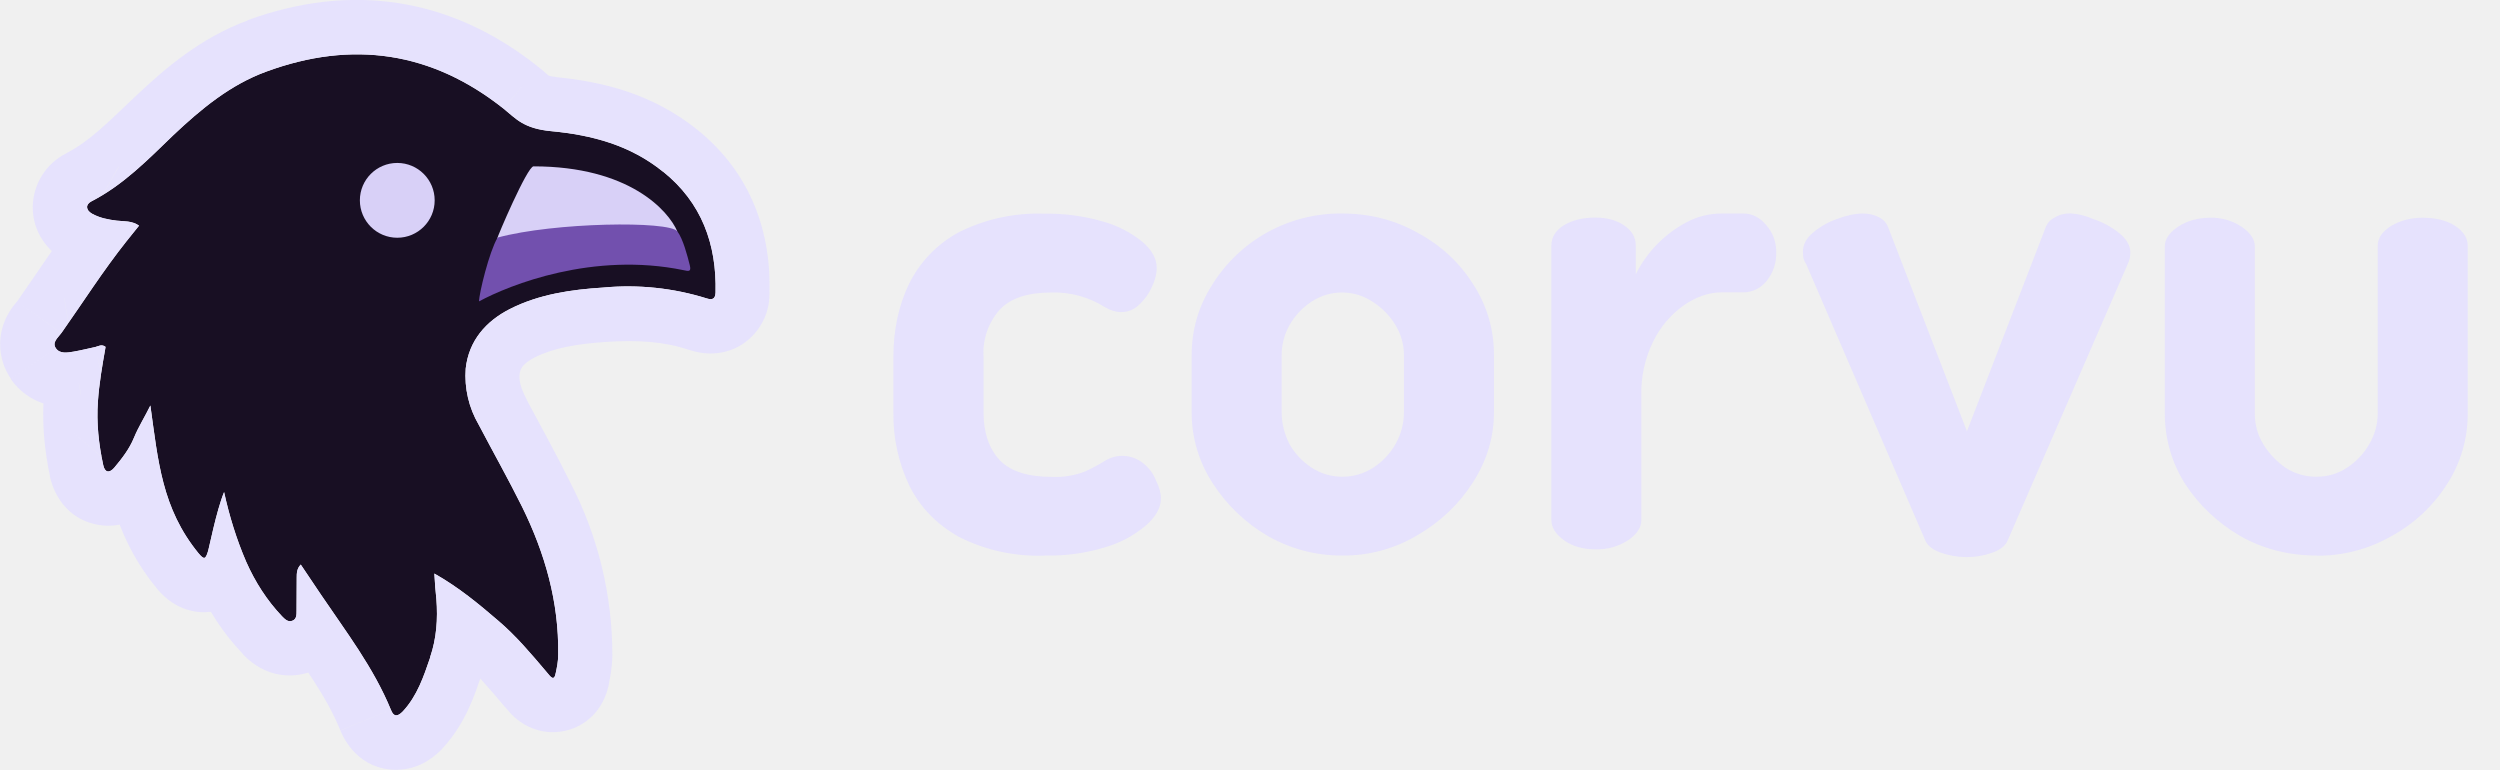
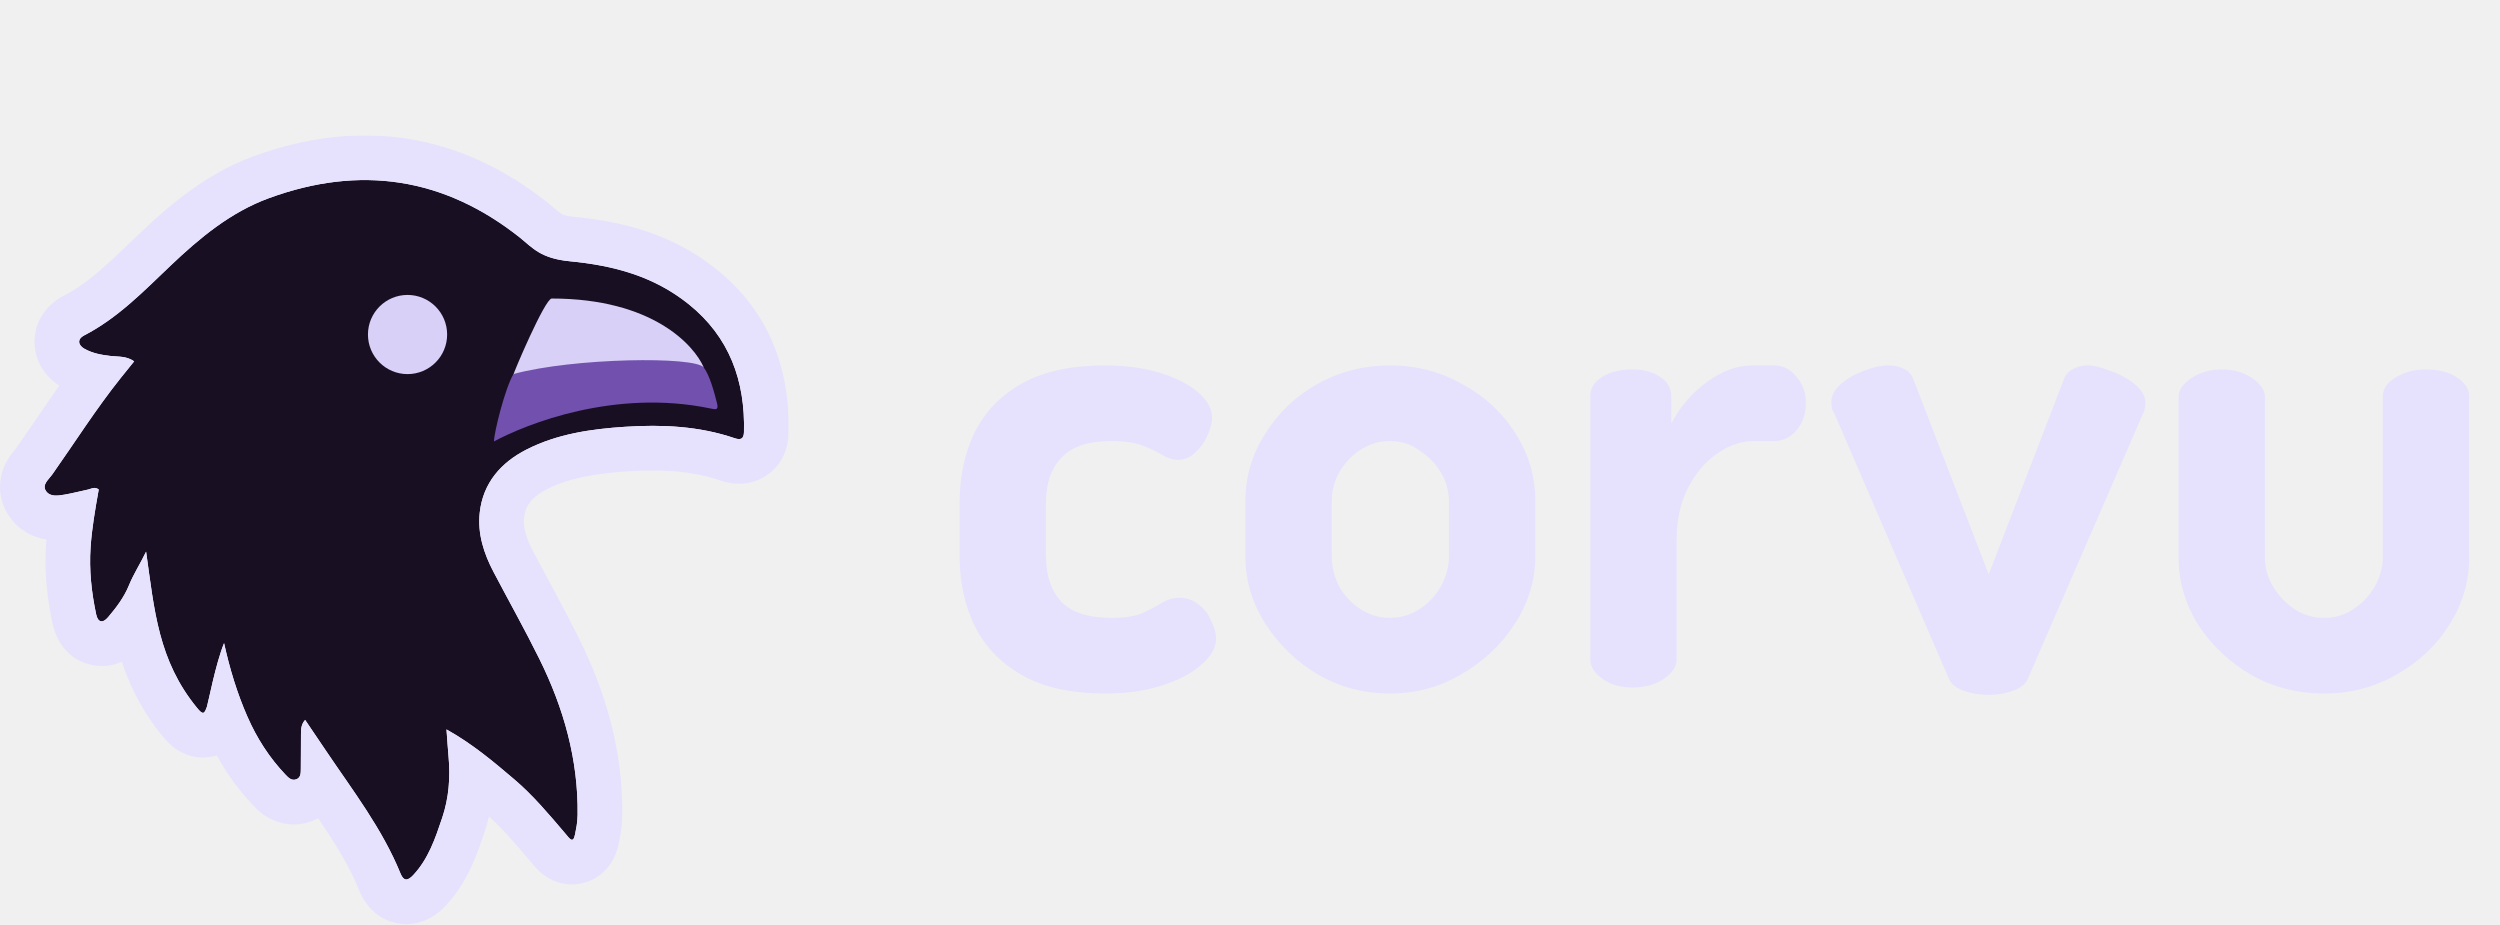
- <svg xmlns="http://www.w3.org/2000/svg" fill="none" viewBox="0 108 1611 496">
-   <path fill="#E6E2FD" d="M674 466A113 113 0 0 1 618 454c-14.4-8.1-25-19-31.9-32.8a106 106 0 0 1-10.4-47.3v-36c0-17.4 3.4-33 10-46.8a76 76 0 0 1 31.9-33.3 113.6 113.6 0 0 1 55.3-12.1 128 128 0 0 1 37.4 4.9 70.9 70.9 0 0 1 25.6 13c6.4 5.4 9.5 11.1 9.5 17.1 0 3.6-1 7.7-3.1 12.2-1.9 4.2-4.5 8-8.1 11.3a16 16 0 0 1-11.8 4.9c-3.3 0-6.7-1-10.3-3.1a60.9 60.9 0 0 0-34.7-9.5c-15.3 0-26.4 3.7-33.3 11.2a41.8 41.8 0 0 0-10.3 30.2v36c0 12.9 3.5 23.1 10.4 30.6 6.9 7.2 18.1 10.8 33.7 10.8a52 52 0 0 0 21.6-3.6c5.1-2.4 9.3-4.7 12.6-6.8a21.3 21.3 0 0 1 24.3 1.4c3.9 3 6.8 6.8 8.5 11.3 2.1 4.1 3.2 8 3.2 11.6 0 6-3.3 11.9-9.9 17.6a71.1 71.1 0 0 1-26.5 14A122.3 122.3 0 0 1 674 466Zm191 0a95.4 95.4 0 0 1-48-12.6 104.9 104.9 0 0 1-35.6-34.1 83 83 0 0 1-13.5-45.5v-36.9c0-16.2 4.3-31.2 13-45a97.1 97.1 0 0 1 84.2-46.3c17.7 0 33.9 4.2 48.6 12.5 15 8.1 26.8 19.1 35.5 32.9a82.3 82.3 0 0 1 13.5 45.9v36.9c0 15.9-4.5 30.9-13.5 45-9 14.1-21 25.5-36 34.2a92.8 92.8 0 0 1-48.1 13Zm0-50.8c7.3 0 13.9-2 19.9-5.8a44 44 0 0 0 14.4-15.3 41.8 41.8 0 0 0 5.4-20.3v-36.9a37 37 0 0 0-5.4-19.3c-3.6-6-8.4-11-14.4-14.9a35.6 35.6 0 0 0-39.6-.4 44 44 0 0 0-14.4 15.3c-3.3 6-5 12.4-5 19.3v36.9c0 6.9 1.7 13.6 5 20.3a44 44 0 0 0 14.4 15.3c6 3.9 12.6 5.8 19.8 5.8Zm163 46.8c-8 0-14.8-2-20.2-5.9-5.4-3.9-8.1-8.2-8.1-13V266.2c0-5.3 2.7-9.7 8-13 5.5-3.3 12.2-5 20.3-5 7.5 0 13.7 1.7 18.5 5 5 3.3 7.6 7.7 7.6 13v18.5a76.6 76.6 0 0 1 32.4-33.3 47.5 47.5 0 0 1 23-5.8h14c5.6 0 10.6 2.5 14.8 7.6a25.7 25.7 0 0 1 6.3 17.6 28 28 0 0 1-6.3 18.4 19.2 19.2 0 0 1-14.9 7.2h-14c-8.3 0-16.6 2.9-24.7 8.6a61.3 61.3 0 0 0-19.3 22.9 74 74 0 0 0-7.7 35.1v80.1c0 4.8-2.8 9.1-8.5 13a36.6 36.6 0 0 1-21.2 5.9Zm239.4 5c-6 0-11.5-1-16.6-2.8-5.1-1.8-8.4-4.3-10-7.6L1164 278.4a20 20 0 0 1-1.8-3.6c-.3-1.8-.4-3.3-.4-4.5 0-4.5 2-8.6 6.3-12.2a48 48 0 0 1 15.7-9c6-2.3 11.6-3.5 16.7-3.5 3.6 0 6.9.7 9.9 2.2 3.3 1.5 5.5 4 6.7 7.6l50.4 130.5 50-129.5c1.2-4 3.3-6.6 6.3-8.1 3-1.9 6.4-2.8 10.3-2.8a42 42 0 0 1 14.9 3.7 52.4 52.4 0 0 1 16.6 9c4.8 3.9 7.2 8 7.2 12.6a16.7 16.7 0 0 1-1.8 7.6l-77.4 178.2c-1.5 3.3-4.8 5.8-9.9 7.6a48.3 48.3 0 0 1-16.2 2.8Zm225.7-1c-18 0-34.5-4.1-49.5-12.6-14.7-8.6-26.6-19.9-35.6-33.7a84.3 84.3 0 0 1-13-45v-108c0-4.5 2.8-8.7 8.5-12.6 6-3.9 13-5.8 20.7-5.8a35 35 0 0 1 20.3 5.8c5.7 3.9 8.5 8.1 8.5 12.6v108a37 37 0 0 0 5.4 19.4 50 50 0 0 0 14.4 15.3c6 3.9 12.6 5.8 19.8 5.8 7.5 0 14.1-2 19.8-5.8a44 44 0 0 0 14.4-15.3 38.6 38.6 0 0 0 5.4-19.4V266.3c0-4.9 2.9-9 8.6-12.7 6-3.5 12.7-5.3 20.2-5.3 8.7 0 15.8 1.8 21.2 5.3 5.4 3.7 8 7.8 8 12.7v108.4a83 83 0 0 1-13.4 45.4 97.4 97.4 0 0 1-35.6 33.3 95.4 95.4 0 0 1-48.1 12.7Z" />
-   <mask id="a" width="497" height="497" x="-1" y="108" fill="#000" maskUnits="userSpaceOnUse">
-     <path fill="#fff" d="M-1 108h497v497H-1z" />
-     <path d="M427.2 218.6C406 201.5 381.5 195 355 192.5c-17.7-1.7-22.6-8.1-30.4-14.4-46.4-36.9-97.6-44.3-152.9-24-23.3 8.5-42.1 24.1-60 41-16.3 15.7-32.1 32-52.7 42.6-4 2-3.8 5.7.3 8 5 2.8 10.4 3.8 16 4.5 4.7.5 9.7 0 14.3 3.2l-8.2 10.2c-15 18.9-27.9 39.2-41.7 58.8-2.1 3-6.4 6.1-3.7 10 2.5 3.7 7.3 2.9 11.4 2.2 4.7-.8 9.4-2 14.1-3 2-.5 4-2 6.5-.1l-.1.8c-2 11.3-4 22.7-4.8 34.4-1 13.8.5 27.4 3.4 40.9 1 5 4 5.5 7.2 1.7 5-6 9.7-12 12.7-19.4 2.9-7 7-13.4 10.5-20.6 5 35.8 7.4 66.3 31 95.2 3.7 4.4 4.5 3.8 6-.8.8-2 5.4-26.2 10.5-38.6 3.4 15.5 8 30.4 14.2 44.8 5.8 13.1 13.4 25 23.2 35.3 1.8 1.8 3.8 3.9 6.6 2.8 2.8-1 2.7-4 2.7-6.5l.1-21c0-3 0-6 2.6-8.7l12.9 19.2c16.2 24 34 47.1 45.2 74.4 1.8 4.6 4.2 4.6 7.7 1 9.2-9.9 13.4-22.4 17.6-34.7v-.3c4.1-12 5-24.6 4-37.3-.6-5-.9-10-1.3-16.5 15.9 9 28.6 19.6 41.2 30.4 11.4 9.7 21 21.1 31 32.9 2.7 3.2 5 6.8 6.1.4.6-3 1.5-6.7 1.5-11.6.5-33.7-8.5-65.1-23.2-95-8.9-17.9-18.7-35.3-28-53a62.5 62.5 0 0 1-8.4-36.2c2-18 13-30.5 28.5-38.4 18.8-9.5 39.5-12.5 60.2-13.8a170 170 0 0 1 66.6 7c3.5 1.1 5.5.5 5.7-3.7.8-31.3-9-58.1-33.8-78Z" />
+ <svg xmlns="http://www.w3.org/2000/svg" fill="none" viewBox="0 0 1680 621">
+   <path fill="#E6E2FD" d="M742.95 466.05c-22.8 0-41.4-4.05-55.8-12.15-14.4-8.1-25.05-19.05-31.95-32.85-6.9-14.1-10.35-29.85-10.35-47.25v-36c0-17.4 3.3-33 9.9-46.8 6.9-14.1 17.55-25.2 31.95-33.3 14.7-8.1 33.15-12.15 55.35-12.15 14.1 0 26.55 1.65 37.35 4.95 10.8 3.3 19.35 7.65 25.65 13.05 6.3 5.4 9.45 11.1 9.45 17.1 0 3.6-1.05 7.65-3.15 12.15-1.8 4.2-4.5 7.95-8.1 11.25-3.3 3.3-7.2 4.95-11.7 4.95-3.3 0-6.75-1.05-10.35-3.15-3.3-2.1-7.65-4.2-13.05-6.3-5.4-2.1-12.6-3.15-21.6-3.15-15.3 0-26.4 3.75-33.3 11.25-6.9 7.2-10.35 17.25-10.35 30.15v36c0 12.9 3.45 23.1 10.35 30.6 6.9 7.2 18.15 10.8 33.75 10.8 9.3 0 16.5-1.2 21.6-3.6 5.1-2.4 9.3-4.65 12.6-6.75 3.6-2.1 7.2-3.15 10.8-3.15 5.4 0 9.9 1.5 13.5 4.5 3.9 3 6.75 6.75 8.55 11.25 2.1 4.2 3.15 8.1 3.15 11.7 0 6-3.3 11.85-9.9 17.55-6.3 5.7-15.15 10.35-26.55 13.95-11.1 3.6-23.7 5.4-37.8 5.4Zm191.13 0c-17.4 0-33.45-4.2-48.15-12.6-14.7-8.7-26.55-20.1-35.55-34.2-9-14.1-13.5-29.25-13.5-45.45v-36.9c0-16.2 4.35-31.2 13.05-45 8.7-14.1 20.4-25.35 35.1-33.75 15-8.4 31.35-12.6 49.05-12.6 17.7 0 33.9 4.2 48.6 12.6 15 8.1 26.85 19.05 35.55 32.85 9 13.8 13.5 29.1 13.5 45.9v36.9c0 15.9-4.5 30.9-13.5 45-9 14.1-21 25.5-36 34.2-14.7 8.7-30.75 13.05-48.15 13.05Zm0-50.85c7.2 0 13.8-1.95 19.8-5.85 6-3.9 10.8-9 14.4-15.3 3.6-6.6 5.4-13.35 5.4-20.25v-36.9c0-6.9-1.8-13.35-5.4-19.35-3.6-6-8.4-10.95-14.4-14.85-5.7-4.2-12.3-6.3-19.8-6.3-7.2 0-13.8 1.95-19.8 5.85-6 3.9-10.8 9-14.4 15.3-3.3 6-4.95 12.45-4.95 19.35v36.9c0 6.9 1.65 13.65 4.95 20.25 3.6 6.3 8.4 11.4 14.4 15.3 6 3.9 12.6 5.85 19.8 5.85Zm162.93 46.8c-8.1 0-14.85-1.95-20.25-5.85-5.4-3.9-8.1-8.25-8.1-13.05V266.25c0-5.4 2.7-9.75 8.1-13.05 5.4-3.3 12.15-4.95 20.25-4.95 7.5 0 13.65 1.65 18.45 4.95 5.1 3.3 7.65 7.65 7.65 13.05v18.45c3.3-6.6 7.65-12.75 13.05-18.45 5.7-6 12.15-10.95 19.35-14.85 7.2-3.9 14.85-5.85 22.95-5.85h13.95c5.7 0 10.65 2.55 14.85 7.65 4.2 4.8 6.3 10.65 6.3 17.55 0 7.2-2.1 13.35-6.3 18.45-4.2 4.8-9.15 7.2-14.85 7.2h-13.95c-8.4 0-16.65 2.85-24.75 8.55-7.8 5.4-14.25 13.05-19.35 22.95-5.1 9.6-7.65 21.3-7.65 35.1v80.1c0 4.8-2.85 9.15-8.55 13.05-5.7 3.9-12.75 5.85-21.15 5.85Zm239.4 4.95c-6 0-11.55-.9-16.65-2.7-5.1-1.8-8.4-4.35-9.9-7.65l-76.95-178.2c-.6-.9-1.2-2.1-1.8-3.6-.3-1.8-.45-3.3-.45-4.5 0-4.5 2.1-8.55 6.3-12.15 4.5-3.9 9.75-6.9 15.75-9 6-2.4 11.55-3.6 16.65-3.6 3.6 0 6.9.75 9.9 2.25 3.3 1.5 5.55 4.05 6.75 7.65l50.4 130.5 49.95-129.6c1.2-3.9 3.3-6.6 6.3-8.1 3-1.8 6.45-2.7 10.35-2.7 3.9 0 8.85 1.2 14.85 3.6 6.3 2.1 11.85 5.1 16.65 9 4.8 3.9 7.2 8.1 7.2 12.6 0 1.5-.15 2.85-.45 4.05-.3 1.2-.75 2.4-1.35 3.6l-77.4 178.2c-1.5 3.3-4.8 5.85-9.9 7.65-5.1 1.8-10.5 2.7-16.2 2.7Zm225.68-.9c-18 0-34.5-4.2-49.5-12.6-14.7-8.7-26.55-19.95-35.55-33.75-8.7-14.1-13.05-29.1-13.05-45v-108c0-4.5 2.85-8.7 8.55-12.6 6-3.9 12.9-5.85 20.7-5.85 7.8 0 14.55 1.95 20.25 5.85 5.7 3.9 8.55 8.1 8.55 12.6v108c0 6.9 1.8 13.35 5.4 19.35 3.6 6 8.4 11.1 14.4 15.3 6 3.9 12.6 5.85 19.8 5.85 7.5 0 14.1-1.95 19.8-5.85 6-3.9 10.8-9 14.4-15.3 3.6-6.3 5.4-12.75 5.4-19.35V266.25c0-4.8 2.85-9 8.55-12.6 6-3.6 12.75-5.4 20.25-5.4 8.7 0 15.75 1.8 21.15 5.4 5.4 3.6 8.1 7.8 8.1 12.6V374.7c0 16.2-4.5 31.35-13.5 45.45-8.7 13.8-20.55 24.9-35.55 33.3-14.7 8.4-30.75 12.6-48.15 12.6Z" />
+   <mask id="a" width="531" height="531" x="-1" y="91" fill="#000" maskUnits="userSpaceOnUse">
+     <path fill="#fff" d="M-1 91h531v531H-1z" />
+     <path d="M462.743 204.37c-23.511-18.851-50.473-25.97-79.8-28.798-19.509-1.882-24.949-8.917-33.498-15.857-51.221-40.67-107.676-48.897-168.688-26.567-25.793 9.44-46.516 26.706-66.173 45.396-18.106 17.214-35.541 35.288-58.188 46.933-4.386 2.255-4.2 6.328.282 8.865 5.456 3.088 11.534 4.175 17.76 4.885 5.075.579 10.58-.051 15.697 3.595-3.27 4.054-6.197 7.654-9.091 11.28-16.562 20.754-30.745 43.199-46.019 64.868-2.315 3.284-7.045 6.734-4.074 11.059 2.747 3.999 8.13 3.107 12.564 2.343 5.253-.905 10.426-2.271 15.644-3.387 2.184-.467 4.318-2.167 7.192-.068l-.168.948c-2.199 12.42-4.436 25.059-5.304 37.891-1.033 15.265.585 30.285 3.762 45.148 1.164 5.445 4.401 6.111 7.97 1.887 5.519-6.531 10.683-13.266 13.995-21.355 3.17-7.745 7.774-14.823 11.578-22.725 5.574 39.492 8.133 73.151 34.241 105.006 3.99 4.869 4.877 4.211 6.65-.887.772-2.217 5.871-28.962 11.494-42.636 3.781 17.103 8.748 33.6 15.734 49.496 6.349 14.447 14.71 27.498 25.586 38.913 1.899 1.994 4.124 4.263 7.217 3.091 3.165-1.2 3.01-4.393 3.046-7.135.103-7.701.022-15.404.101-23.105l.001-.095c.033-3.239.066-6.549 2.793-9.593 4.985 7.377 9.637 14.249 14.276 21.129 17.912 26.57 37.581 52.062 49.815 82.099 2.094 5.143 4.731 5.145 8.533 1.087 10.186-10.874 14.812-24.625 19.385-38.221l.129-.382c4.453-13.236 5.522-27.096 4.237-41.074-.51-5.551-.849-11.119-1.382-18.238 17.57 9.826 31.543 21.664 45.482 33.5 12.594 10.693 23.2 23.364 34.215 36.296 3.021 3.547 5.423 7.538 6.754.444.627-3.344 1.591-7.327 1.662-12.794.487-37.128-9.363-71.823-25.666-104.773-9.761-19.726-20.552-38.941-30.798-58.429-6.576-12.506-10.89-25.796-9.302-39.994 2.231-19.955 14.289-33.598 31.471-42.345 20.711-10.542 43.525-13.795 66.358-15.276 24.804-1.608 49.563-.47 73.458 7.672 3.891 1.326 6.146.654 6.271-4.034.922-34.468-9.776-64.075-37.202-86.063Z" />
  </mask>
-   <path fill="#180F23" d="M427.2 218.6C406 201.5 381.5 195 355 192.5c-17.7-1.7-22.6-8.1-30.4-14.4-46.4-36.9-97.6-44.3-152.9-24-23.3 8.5-42.1 24.1-60 41-16.3 15.7-32.1 32-52.7 42.6-4 2-3.8 5.7.3 8 5 2.8 10.4 3.8 16 4.5 4.7.5 9.7 0 14.3 3.2l-8.2 10.2c-15 18.9-27.9 39.2-41.7 58.8-2.1 3-6.4 6.1-3.7 10 2.5 3.7 7.3 2.9 11.4 2.2 4.7-.8 9.4-2 14.1-3 2-.5 4-2 6.5-.1l-.1.8c-2 11.3-4 22.7-4.8 34.4-1 13.8.5 27.4 3.4 40.9 1 5 4 5.5 7.2 1.7 5-6 9.7-12 12.7-19.4 2.9-7 7-13.4 10.5-20.6 5 35.8 7.4 66.3 31 95.2 3.7 4.4 4.5 3.8 6-.8.8-2 5.4-26.2 10.5-38.6 3.4 15.5 8 30.4 14.2 44.8 5.8 13.1 13.4 25 23.2 35.3 1.8 1.8 3.8 3.9 6.6 2.8 2.8-1 2.7-4 2.7-6.5l.1-21c0-3 0-6 2.6-8.7l12.9 19.2c16.2 24 34 47.1 45.2 74.4 1.8 4.6 4.2 4.6 7.7 1 9.2-9.9 13.4-22.4 17.6-34.7v-.3c4.1-12 5-24.6 4-37.3-.6-5-.9-10-1.3-16.5 15.9 9 28.6 19.6 41.2 30.4 11.4 9.7 21 21.1 31 32.9 2.7 3.2 5 6.8 6.1.4.6-3 1.5-6.7 1.5-11.6.5-33.7-8.5-65.1-23.2-95-8.9-17.9-18.7-35.3-28-53a62.5 62.5 0 0 1-8.4-36.2c2-18 13-30.5 28.5-38.4 18.8-9.5 39.5-12.5 60.2-13.8a170 170 0 0 1 66.6 7c3.5 1.1 5.5.5 5.7-3.7.8-31.3-9-58.1-33.8-78Z" />
-   <path fill="#E6E2FD" d="m354.9 192.5-3.4 34.8 3.4-34.8Zm72.3 26L405.3 246l22-27.3Zm33.8 78 35 1-35-1Zm-5.7 3.7 11.3-33.1-11.3 33.1Zm-66.6-7 2.3 35-2.3-35Zm-60.2 14-15.8-31.3 15.8 31.2ZM300 345.4l-34.8-3.9 34.8 3.9Zm8.4 36.3-31 16.2 31-16.2Zm28 53 31.3-15.6-31.3 15.5Zm23.2 94.9-35-.5 35 .5Zm-1.5 11.6-34.4-6.5 34.4 6.5ZM321 508l22.6-26.7L321 508Zm-41.2-30.4 17-30.5a35 35 0 0 0-52 33.1l35-2.6Zm1.2 16.5-34.8 3.2 34.8-3.2Zm-3.8 37.3L244 520.2l33.2 11.2Zm-.1.3 33.1 11.2-33.1-11.2Zm-17.6 34.7 25.5 23.9-25.5-24Zm-7.8-1-32.4 13.2 32.4-13.2ZM206.7 491l-29 19.5 29-19.5Zm-13-19.2 29-19.6a35 35 0 0 0-55-3.8l26 23.4Zm-2.5 8.7-35-.4 35 .4Zm0 0 35 .4-35-.3Zm0 21-35-.4 35 .4Zm-2.8 6.5-12.4-32.7 12.4 32.7Zm-6.6-2.8 25.4-24.1-25.4 24Zm-23.2-35.3 32-14-32 14Zm-14.2-44.8 34.2-7.6a35 35 0 0 0-66.6-5.8l32.4 13.4Zm-16.5 39.4 27.1-22.2-27 22.2Zm-31-95.2 34.7-4.9a35 35 0 0 0-66.2-10.2l31.5 15.1ZM86.3 390 54 376.7l32.4 13.2Zm-12.7 19.4L47 386.7l26.7 22.6Zm-7.2-1.7 34.2-7.3-34.2 7.3Zm-3.4-41 35 2.4-35-2.3Zm4.8-34.3 34.5 6.1-34.5-6Zm.1-.8 34.5 6a35 35 0 0 0-13.8-34.3l-20.7 28.3Zm-6.5 0-7.3-34.2 7.3 34.2Zm-14.1 3-6-34.4 6 34.5Zm-11.4-2 28.8-19.9L36 332.5Zm3.7-10-28.7-20.2 28.7 20.1Zm41.7-58.9 27.3 21.9-27.3-21.9Zm8.2-10.2 27.3 22a35 35 0 0 0-7-50.5l-20.3 28.5Zm-14.2-3.2 4-34.8-4 34.8Zm-16.1-4.5-17.3 30.5 17.3-30.5Zm-.3-8 16 31.1-16-31.1Zm52.8-42.5 24 25.3-24-25.3Zm60-41.2-12-32.9 12 33Zm152.8 24 22.1-27-.3-.3-21.8 27.4ZM352 541l26.6-22.7-26.6 22.7Zm-218.1-77.2-33-11.5 33 11.5Zm217.6-236.4c23.1 2.2 40 7.4 53.8 18.6l43.8-54.6c-28.7-23-60.8-30.8-90.8-33.7l-6.8 69.7Zm53.8 18.6c14.7 11.8 21.3 27.2 20.7 49.7l70 2c1-40-11.9-78.3-46.9-106.3l-43.8 54.6Zm20.7 49.7c0-.8.3-16.9 16.5-25.8a31.9 31.9 0 0 1 24-2.7L444 333.4c2.4.8 17 6.1 32.3-2.3a38.9 38.9 0 0 0 19.6-33.6l-70-1.9Zm40.6-28.5a204.6 204.6 0 0 0-80.2-8.8l4.6 69.9c20-1.3 37.4-.2 53 5.2l22.6-66.3Zm-80.2-8.8c-22 1.5-48.5 4.8-73.7 17.6l31.7 62.4c12.3-6.2 27.2-8.8 46.6-10.1l-4.6-69.9ZM312.7 276c-23.4 11.9-43.8 33.2-47.5 65.7l69.6 7.8a10 10 0 0 1 2-5.4c1.2-1.5 3.4-3.5 7.6-5.7L312.7 276Zm-47.5 65.7a97.2 97.2 0 0 0 12.3 56.4l62-32.5c-4.4-8.2-5-13-4.7-16.1l-69.6-7.8Zm12.3 56.4c10 19 18.8 34.8 27.5 52.2l62.7-31c-9-18.3-19.6-37.3-28.3-53.7l-62 32.5Zm27.5 52.2c12.9 26.1 20 52 19.6 79l70 1a241 241 0 0 0-26.9-111l-62.7 31Zm19.6 79c0 1.2 0 1.1-.9 5.6l68.8 13c.3-1.7 2-9 2.1-17.7l-70-.9Zm19-48c-12.4-10.4-27.4-23.3-46.8-34.1l-34.1 61c12.5 7 22.8 15.6 35.6 26.5l45.3-53.3Zm-98.7-1 1.3 17.1 69.7-6.4c-.5-4.6-.7-8.8-1.2-16l-69.8 5.3Zm1.3 17.1c.8 8.9 0 16.4-2.2 22.9l66.3 22.3c6-17.5 7-35 5.6-51.6l-69.7 6.4Zm-2.2 23-.1.3 66.3 22.3.1-.4-66.3-22.3Zm-.1.3c-4.6 13.5-6.8 18.4-10 21.8l51.1 47.9c15.3-16.3 21.5-36.3 25.2-47.4L244 520.6Zm-10 21.8c.3-.3 2-2.1 5.1-4a32.3 32.3 0 0 1 40.1 6c3.4 3.7 4.8 7 5 7.8l-64.8 26.4c1.4 3.2 9.5 23 32.3 25.2 10.7 1 19-2.6 23.5-5.4 4.6-2.8 8-6 10-8.1l-51.2-47.9Zm50.3 9.8c-13-31.7-34-59.3-48.6-80.8l-58 39.1c18 26.7 32.4 45.2 41.7 68l64.9-26.3Zm-48.6-80.8-13-19.2-58 39.2 13 19.1 58-39.1Zm-68-23c-12.2 13.7-11.4 29.6-11.5 31.7l70 .8c0-2.1.1 0-.4 2.7-.8 3.6-2.6 7.9-6 11.6l-52.1-46.8ZM156 480.1v.1l70 .7-70-.8Zm0 .1v20.9l70 .9v-21l-70-.8Zm0 20.9v.3a30.9 30.9 0 0 1 19.8-26.2l24.8 65.5A38.9 38.9 0 0 0 226 503v-1l-70-1Zm19.8-25.8a31 31 0 0 1 26 2c4.1 2.3 6.6 5.3 5.2 3.8l-50.7 48.2c.2.3 4.6 5.2 11 8.8a39 39 0 0 0 33.3 2.6l-24.8-65.4ZM207 481a86.3 86.3 0 0 1-16.5-25.3L126.5 484c7.2 16.4 17 31.8 29.9 45.3l50.7-48.2Zm-16.5-25.3c-5.2-11.8-9-24.5-12.1-38.3L110 432.6c3.8 17.2 9 34.4 16.4 51.4l64-28.2Zm-35.7-13.5c-16.2-19.7-18-39-23.4-77.9L62 374.2c4.7 32.8 7.5 74.5 38.7 112.5l54.1-44.4Zm-89.6-88.1-4.7 8.8c-2 3.5-4.5 8.3-6.7 13.7l64.8 26.5c.7-1.6 1.6-3.6 3.4-6.8 1.5-2.8 4-7.3 6.2-11.9l-63-30.3Zm-11.4 22.5c-.8 2-2.5 4.6-7 10l53.5 45.2c5.4-6.5 13.1-16 18.3-28.7l-64.8-26.5Zm-7 10c1-1.1 3.4-3.8 7.7-6.1a32.2 32.2 0 0 1 41.8 10.1c3 4.3 4 8 4.2 9.6l-68.4 14.6c1 4.9 6.5 25.8 29.2 31 22 5 35.9-10.4 39-14l-53.5-45.2Zm53.7 13.6A112.6 112.6 0 0 1 98 369l-69.8-4.7c-1.2 17.9.7 34.8 4 50.6l68.5-14.6ZM98 369c.6-9.4 2.3-19 4.4-30.6l-69-12.2c-2 11-4.3 24.3-5.2 38l69.8 4.8Zm4.4-30.6.1-.8-69-12.2v.8l68.9 12.2Zm-13.7-35.2a39.7 39.7 0 0 0-30.7-7c-3.4.7-6.1 1.7-6.5 1.8-1.2.4.6-.3 2.7-.7l14.7 68.4a42.9 42.9 0 0 0 5.6-1.6c.7-.2-1 .5-3.4.9a30.8 30.8 0 0 1-23.7-5.3l41.3-56.5Zm-34.5-6c-7.1 1.6-8.7 2.2-12.8 2.9l11.9 69c5.5-1 13.2-2.9 15.6-3.4L54 297.3Zm-12.8 2.9-1 .2c.2 0 1.5-.2 3.5 0 2 .1 5.6.7 9.6 2.6 4.4 2.2 8.4 5.5 11.3 9.7L7 352.3A41.4 41.4 0 0 0 38.2 370c7.2.6 13.8-.7 15-1l-11.9-69Zm23.4 12.5a30.7 30.7 0 0 1 1.1 32.7c-1 1.7-2 2.8-1.4 2l1.3-1.4 2.5-3.3-57.3-40.3c.7-1 1.4-1.8.1-.2-.6.8-3 3.4-5 6.8a39.3 39.3 0 0 0 1 43.3l57.7-39.6Zm3.5 30c15.2-21.6 26.2-39.3 40.4-57.1L54 241.8c-15.8 19.8-30.5 42.8-43 60.5l57.3 40.3Zm40.4-57.1 8.2-10.1-54.5-44-8.4 10.4 54.7 43.7Zm1.2-60.6c-8.3-6-16.7-8-22.6-8.8-2.7-.4-5-.5-6.3-.6l-1.7-.1-7.9 69.5 3.3.3 2 .2h1c.2 0 .1 0 0 0a21 21 0 0 1-8.3-3.5l40.5-57Zm-30.6-9.5a52.5 52.5 0 0 1-3.7-.6l1 .5-34.6 60.9c11.4 6.4 22.9 8 29.4 8.7l8-69.5Zm-2.8-.1a30 30 0 0 1 14.6 25 30.7 30.7 0 0 1-16 28.5l-32-62.2a39.3 39.3 0 0 0-22 36.3c.7 18.3 13.2 29 21 33.3l34.4-61ZM75 268.8c26.1-13.4 46.2-34.3 60.9-48.3l-48.3-50.7C69.4 187 58 198.8 43 206.6l32 62.2Zm60.9-48.3c17.1-16.3 31.6-27.7 47.9-33.6l-24-65.8c-30.5 11.2-53.6 31.1-72.2 48.7l48.3 50.7Zm47.9-33.6c44.2-16.2 82.5-10.5 119 18.6l43.6-54.8C290 106 226 96.8 159.6 121l24 65.8Zm118.8 18.4c.5.4 8.3 7.5 15.8 11.9a78.8 78.8 0 0 0 33.2 10.1l6.8-69.7c-2.5-.2-3.8-.5-4.3-.7h-.3l-1.4-1.1-2.2-2-3.5-2.9-44.1 54.4Zm21.2 329.5a31.3 31.3 0 0 1 6.1-12.5 33.9 33.9 0 0 1 48.5-4.1l2 1.9c0 .1 0 .2-.3-.3l-1.4-1.6-53.3 45.4.7.7 1.7 2c.4.5 5 6.2 12.7 9.9a36.2 36.2 0 0 0 43.9-9.8c6.3-7.9 7.8-16.6 8.2-18.7l-68.8-12.9Zm55-16.6c-9.5-11.1-21-25-35-37l-45.4 53.4c8.9 7.5 16.5 16.6 27 29l53.3-45.4ZM111.8 411.7a207 207 0 0 0-8.5 28.4l-2.5 10.9-.7 3.1c-.4 1.7 0 0 .6-1.9l66.1 23c.9-2.5 1.5-5.2 1.5-5.3l.8-3.7 2.3-9.8c1.9-7.9 3.8-14.6 5.2-18l-64.8-26.6Zm-11 40.5c-.5 1.2 0-.6 1.3-3 .7-1 7-12.8 22.4-16 15.7-3.2 26.2 5.5 27.5 6.5 2.3 1.9 3.5 3.5 2.8 2.6l-54.1 44.4c1 1.4 3.7 4.5 7.3 7.4 2.5 2 14 11 30.5 7.7a36.8 36.8 0 0 0 24.7-18.2c2-3.7 3.2-7.3 3.6-8.4l-66-23Z" mask="url(#a)" />
-   <circle cx="256" cy="237.1" r="24.1" fill="#D8D0F7" />
-   <path fill="#D8D0F7" d="M343.8 215.2c61.5 0 86.9 28.4 92.7 42-41.9-8-95.2.4-116.2 4.8 0-1.1 19.5-46.8 23.5-46.8Z" />
-   <path fill="#7250AE" d="M320.6 261.1c36.6-9.9 110.6-10.9 115.9-4 3.7 5 6.4 15.5 8 21.8 1.1 4.4-.8 3.9-4 3.2-58.2-12-112 9.4-131.8 20.1 0-5.2 6.6-32.1 11.9-41Z" />
+   <path fill="#180F23" d="M462.743 204.37c-23.511-18.851-50.473-25.97-79.8-28.798-19.509-1.882-24.949-8.917-33.498-15.857-51.221-40.67-107.676-48.897-168.688-26.567-25.793 9.44-46.516 26.706-66.173 45.396-18.106 17.214-35.541 35.288-58.188 46.933-4.386 2.255-4.2 6.328.282 8.865 5.456 3.088 11.534 4.175 17.76 4.885 5.075.579 10.58-.051 15.697 3.595-3.27 4.054-6.197 7.654-9.091 11.28-16.562 20.754-30.745 43.199-46.019 64.868-2.315 3.284-7.045 6.734-4.074 11.059 2.747 3.999 8.13 3.107 12.564 2.343 5.253-.905 10.426-2.271 15.644-3.387 2.184-.467 4.318-2.167 7.192-.068l-.168.948c-2.199 12.42-4.436 25.059-5.304 37.891-1.033 15.265.585 30.285 3.762 45.148 1.164 5.445 4.401 6.111 7.97 1.887 5.519-6.531 10.683-13.266 13.995-21.355 3.17-7.745 7.774-14.823 11.578-22.725 5.574 39.492 8.133 73.151 34.241 105.006 3.99 4.869 4.877 4.211 6.65-.887.772-2.217 5.871-28.962 11.494-42.636 3.781 17.103 8.748 33.6 15.734 49.496 6.349 14.447 14.71 27.498 25.586 38.913 1.899 1.994 4.124 4.263 7.217 3.091 3.165-1.2 3.01-4.393 3.046-7.135.103-7.701.022-15.404.101-23.105l.001-.095c.033-3.239.066-6.549 2.793-9.593 4.985 7.377 9.637 14.249 14.276 21.129 17.912 26.57 37.581 52.062 49.815 82.099 2.094 5.143 4.731 5.145 8.533 1.087 10.186-10.874 14.812-24.625 19.385-38.221l.129-.382c4.453-13.236 5.522-27.096 4.237-41.074-.51-5.551-.849-11.119-1.382-18.238 17.57 9.826 31.543 21.664 45.482 33.5 12.594 10.693 23.2 23.364 34.215 36.296 3.021 3.547 5.423 7.538 6.754.444.627-3.344 1.591-7.327 1.662-12.794.487-37.128-9.363-71.823-25.666-104.773-9.761-19.726-20.552-38.941-30.798-58.429-6.576-12.506-10.89-25.796-9.302-39.994 2.231-19.955 14.289-33.598 31.471-42.345 20.711-10.542 43.525-13.795 66.358-15.276 24.804-1.608 49.563-.47 73.458 7.672 3.891 1.326 6.146.654 6.271-4.034.922-34.468-9.776-64.075-37.202-86.063Z" />
+   <path fill="#E6E2FD" d="m382.943 175.572 2.881-29.862-2.881 29.862Zm79.8 28.798-18.766 23.406 18.766-23.406Zm37.202 86.063 29.99.802-29.99-.802Zm-6.271 4.034 9.676-28.397-9.676 28.397Zm-73.458-7.672-1.942-29.937 1.942 29.937Zm-66.358 15.276-13.61-26.735 13.61 26.735Zm-31.471 42.345 29.814 3.334-29.814-3.334Zm9.302 39.994-26.554 13.961 26.554-13.961Zm30.798 58.429 26.888-13.304-26.888 13.304Zm25.666 104.773-29.997-.393v.001l29.997.392Zm-1.662 12.794-29.487-5.529 29.487 5.529Zm-40.969-36.74 19.418-22.868-19.418 22.868Zm-45.482-33.5 14.642-26.184-48.733-27.254 4.174 55.681 29.917-2.243Zm1.382 18.238-29.874 2.745v.001l29.874-2.746Zm-4.237 41.074-28.434-9.567-.001.003 28.435 9.564Zm-.129.382 28.435 9.565v-.001l-28.435-9.564Zm-19.385 38.221-21.894-20.51 21.894 20.51Zm-8.533-1.087-27.784 11.316 27.784-11.316Zm-49.815-82.099 24.875-16.769-24.875 16.769Zm-14.276-21.129 24.858-16.796-21.535-31.871-25.667 28.649 22.344 20.018Zm-2.793 9.593-29.998-.305v.002l29.998.303Zm-.001.095 29.998.307.001-.004-29.999-.303Zm-.101 23.105-29.997-.399 29.997.399Zm-3.046 7.135-10.635-28.052h-.001l10.636 28.052Zm-7.217-3.091-21.721 20.693 21.721-20.693Zm-25.586-38.913 27.465-12.07-27.465 12.07Zm-15.734-49.496 29.293-6.476-20.654-93.41-36.384 88.477 27.745 11.409Zm-18.144 43.523 23.202-19.017-23.202 19.017ZM98.184 370.711l29.705-4.193-13.826-97.957-42.91 89.138 27.03 13.012Zm-11.578 22.725 27.764 11.366-27.764-11.366Zm-13.995 21.355-22.915-19.362 22.915 19.362Zm-7.97-1.887 29.338-6.27-29.338 6.27Zm-3.762-45.148 29.931 2.025-29.931-2.025Zm5.304-37.891 29.54 5.23v-.001l-29.54-5.229Zm.168-.948 29.54 5.229 3.262-18.427-15.114-11.033-17.688 24.231Zm-7.192.068-6.274-29.337 6.274 29.337Zm-15.644 3.387-5.094-29.564 5.094 29.564Zm-12.564-2.343 24.729-16.985-24.73 16.985Zm4.074-11.059-24.52-17.284h-.001l24.521 17.284Zm46.019-64.868 23.449 18.713-23.45-18.713Zm9.09-11.28 23.355 18.829 19.985-24.787-25.932-18.476-17.407 24.434Zm-15.696-3.595 3.398-29.807-3.398 29.807Zm-17.76-4.885 14.776-26.109-14.776 26.109Zm-.282-8.865 13.718 26.68v-.001l-13.718-26.679Zm58.188-46.933 20.671 21.741-20.671-21.741Zm66.173-45.396-10.311-28.172 10.311 28.172Zm168.688 26.567 18.908-23.291-.126-.102-.127-.102-18.655 23.495Zm30.292 400.247-22.839 19.453 22.839-19.453ZM139.075 474.83l28.335 9.858-28.335-9.858Zm240.988-269.397c26.331 2.54 46.751 8.582 63.914 22.343l37.532-46.812c-29.86-23.941-63.363-32.136-95.685-35.254l-5.761 59.723Zm63.914 22.343c18.719 15.007 26.701 34.837 25.979 61.856l59.979 1.603c1.12-41.918-12.293-81.302-48.426-110.271l-37.532 46.812Zm25.979 61.856c.006-.227.144-13.673 13.771-21.193 6.012-3.318 11.579-3.513 14.527-3.319 2.862.189 4.752.833 5.096.95l-19.351 56.794c2.493.849 15.409 5.451 28.717-1.893 15.759-8.696 17.087-24.822 17.219-29.736l-59.979-1.603Zm33.394-23.562c-29.09-9.912-58.242-10.952-85.076-9.212l3.884 59.874c22.774-1.477 43.139-.24 61.841 6.132l19.351-56.794Zm-85.076-9.212c-23.943 1.553-51.744 5.099-78.026 18.478l27.219 53.471c15.14-7.707 32.968-10.666 54.691-12.075l-3.884-59.874Zm-78.026 18.478c-23.827 12.129-44.059 33.398-47.676 65.746l59.629 6.668c.845-7.561 4.73-13.58 15.266-18.943l-27.219-53.471Zm-47.676 65.746c-2.52 22.537 4.568 42.082 12.563 57.289l53.107-27.922c-5.155-9.805-6.697-16.839-6.041-22.699l-59.629-6.668Zm12.563 57.289c10.807 20.554 20.878 38.4 30.463 57.773l53.777-26.609c-9.936-20.081-21.447-40.664-31.133-59.086l-53.107 27.922Zm30.463 57.773c14.702 29.711 22.969 59.712 22.558 91.075l59.995.786c.562-42.893-10.87-82.282-28.776-118.47l-53.777 26.609Zm22.558 91.076c-.029 2.224-.293 3.076-1.152 7.657l58.973 11.057c.395-2.106 2.06-9.219 2.174-17.929l-59.995-.785Zm6.784-46.422c-13.743-11.67-29.787-25.368-50.258-36.816l-29.285 52.367c14.671 8.205 26.572 18.183 40.707 30.185l38.836-45.736Zm-94.817-8.389c.492 6.558.886 12.871 1.425 18.74l59.749-5.49c-.481-5.234-.766-10.056-1.341-17.736l-59.833 4.486Zm1.425 18.741c.982 10.678.074 20.228-2.797 28.761l56.868 19.133c6.035-17.938 7.265-36.107 5.678-53.385l-59.749 5.491Zm-2.798 28.764-.128.382 56.869 19.128.129-.383-56.87-19.127Zm-.128.381c-4.917 14.618-7.835 21.927-12.845 27.276l43.788 41.02c15.361-16.398 21.696-36.592 25.926-49.166l-56.869-19.13Zm-12.845 27.276c.016-.018 1.294-1.432 3.784-2.93 2.52-1.516 8.256-4.278 16.115-3.511 8.423.821 14.224 5.17 17.324 8.573 2.716 2.983 3.77 5.602 3.921 5.974l-55.567 22.633c1.363 3.348 8.568 20.593 28.498 22.536 9.256.903 16.494-2.298 20.644-4.795 4.118-2.478 7.152-5.414 9.069-7.46l-43.788-41.02Zm41.144 8.106c-13.767-33.802-36.286-63.169-52.723-87.551l-49.75 33.539c19.386 28.757 36.206 50.374 46.906 76.645l55.567-22.633Zm-52.723-87.551c-4.65-6.898-9.329-13.81-14.293-21.156l-49.715 33.592c5.006 7.408 9.63 14.239 14.258 21.103l49.75-33.539Zm-61.495-24.378c-11.076 12.363-10.421 26.724-10.447 29.306l59.996.609c.01-.937.017-.976.011-.887-.011.184-.067.988-.318 2.134a19.485 19.485 0 0 1-1.547 4.399 19.824 19.824 0 0 1-3.006 4.475l-44.689-40.036Zm-10.447 29.308-.001.095 59.997.606v-.095l-59.996-.606Zm-.001.091c-.1 9.723.018 14.181-.1 23.013l59.995.799c.087-6.57.043-17.519.101-23.198l-59.996-.614Zm-.1 23.013c-.018 1.389-.01.958 0 .795.02-.359.12-2.06.759-4.341.679-2.425 2.097-5.981 5.071-9.505 3.097-3.669 6.862-6.093 10.486-7.467l21.27 56.103c5.205-1.973 10.139-5.247 14.097-9.938 3.837-4.546 5.812-9.296 6.852-13.011 1.001-3.572 1.267-6.661 1.367-8.427.054-.94.072-1.757.08-2.301.005-.275.007-.53.009-.707l.004-.402-59.995-.799Zm16.315-20.518a25.486 25.486 0 0 1 11.967-1.452c4.143.487 7.342 1.875 9.423 3.056 3.309 1.879 5.218 4.205 3.75 2.664l-43.442 41.386c.431.453 4.402 4.911 10.071 8.129 7.35 4.172 18.027 6.671 29.502 2.32l-21.271-56.103Zm25.14 4.268c-8.231-8.639-14.743-18.688-19.842-30.29l-54.93 24.14c7.599 17.291 17.81 33.345 31.33 47.536l43.442-41.386Zm-19.842-30.29c-6.014-13.686-10.44-28.226-13.906-43.902l-58.585 12.953c4.096 18.528 9.604 36.982 17.561 55.089l54.93-24.14Zm-38.141-12.92c-19.695-24.031-21.796-48.087-27.738-90.182l-59.41 8.386c5.206 36.89 8.224 80.152 40.743 119.829l46.405-38.033Zm-84.474-99.001c-1.49 3.094-3.068 5.897-5.36 10.119-2.086 3.842-4.704 8.764-6.95 14.253l55.527 22.731c.923-2.256 2.193-4.746 4.152-8.355 1.753-3.228 4.378-7.915 6.693-12.723l-54.062-26.025Zm-12.31 24.372c-1.442 3.521-4.016 7.286-9.147 13.358l45.83 38.725c5.907-6.991 13.662-16.695 18.844-29.352l-55.528-22.731Zm-9.147 13.358c.607-.719 2.522-2.857 6.03-4.759 3.684-1.997 10.402-4.329 18.661-2.447 8.396 1.912 13.614 7.087 16.226 10.895 2.421 3.529 3.157 6.539 3.366 7.516l-58.675 12.541c1.029 4.815 5.943 23.036 25.757 27.549 19.108 4.353 31.43-8.98 34.465-12.57l-45.83-38.725Zm44.283 11.205c-2.754-12.882-3.968-25.035-3.169-36.853l-59.863-4.05c-1.266 18.713.756 36.599 4.357 53.444l58.675-12.541Zm-3.169-36.853c.741-10.953 2.67-22.008 4.914-34.686l-59.082-10.459c-2.153 12.161-4.7 26.384-5.695 41.095l59.863 4.05Zm4.914-34.687.168-.948-59.082-10.458-.168.948 59.082 10.458Zm-11.685-30.408c-3.817-2.787-8.444-5.042-13.798-6.12a34.676 34.676 0 0 0-13.33-.053c-3.045.577-5.555 1.491-5.974 1.637-1.129.393.277-.144 1.948-.502l12.55 58.673a38.713 38.713 0 0 0 3.659-.978c.743-.237 1.476-.497 1.57-.529.684-.238-.703.294-2.583.65a25.34 25.34 0 0 1-9.678-.077c-4.078-.821-7.36-2.502-9.74-4.24l35.376-48.461Zm-31.155-5.038c-7.266 1.555-9.813 2.359-14.463 3.16l10.189 59.128c5.856-1.009 13.654-2.937 16.824-3.615l-12.55-58.673Zm-14.463 3.16c-.564.097-.91.156-1.215.203-.14.022-.24.036-.312.046l-.1.013.133-.012c.084-.006.218-.015.394-.021a15.23 15.23 0 0 1 1.699.047c1.48.12 4.278.536 7.548 2.126a23.646 23.646 0 0 1 9.112 7.834L6.222 347.013c8.16 11.88 20.143 15.243 27.958 15.876 6.679.54 12.938-.696 14.43-.953l-10.19-59.128Zm17.259 10.236c2.69 3.918 4.668 9.45 4.27 15.778-.354 5.619-2.443 9.443-3.297 10.85-.803 1.324-1.488 2.044-.77 1.196.138-.163 2.095-2.39 3.663-4.615l-49.042-34.567c.41-.582.908-1.147-.4.397-.726.857-2.841 3.325-4.745 6.463-1.955 3.221-4.814 8.923-5.291 16.508-.522 8.293 1.978 15.879 6.154 21.959l49.458-33.969Zm3.866 23.21c16.477-23.377 29.083-43.561 44.947-63.439L57.595 235.39c-17.26 21.629-33.021 46.335-47.09 66.296l49.04 34.568Zm44.947-63.439c2.835-3.553 5.617-6.972 8.996-11.164l-46.71-37.659c-3.157 3.917-6.231 7.698-9.184 11.398l46.898 37.425Zm3.049-54.427c-7.737-5.512-15.484-7.437-21.116-8.224-2.606-.365-4.974-.509-6.3-.589-1.68-.102-2.008-.123-2.29-.155l-6.797 59.614a75.98 75.98 0 0 0 3.223.291c.834.058 1.726.109 2.236.14.612.037.982.063 1.277.087.278.024.369.037.34.033-.062-.008-.78-.111-1.835-.482a14.47 14.47 0 0 1-3.553-1.848l34.815-48.867Zm-29.706-8.968c-2.596-.296-4.17-.567-5.276-.844-1.014-.254-1.248-.423-1.106-.343l-29.553 52.218c10.991 6.22 22.169 7.788 29.138 8.583l6.797-59.614Zm-6.382-1.187c2.653 1.502 11.273 7.654 11.738 20.486.508 14.041-9.075 21.379-13.078 23.438l-27.436-53.36c-8.39 4.313-20.072 14.816-19.447 32.092.581 16.067 11.536 25.524 18.67 29.562l29.553-52.218Zm-1.34 43.923c27.438-14.108 48.542-36.089 65.141-51.871l-41.342-43.483c-19.614 18.647-33.379 32.813-51.236 41.995l27.437 53.359Zm65.141-51.871c19.071-18.131 36.088-31.746 55.813-38.965l-20.622-56.344c-31.862 11.661-56.29 32.579-76.533 51.826l41.342 43.483Zm55.813-38.965c51.495-18.846 96.925-12.092 139.722 21.89l37.31-46.99c-59.646-47.359-127.125-57.058-197.654-31.244l20.622 56.344Zm139.469 21.686c1.415 1.149 8.892 8.016 16.343 12.396 9.242 5.433 19.838 8.744 33.183 10.031l5.761-59.723c-6.164-.594-8.043-1.742-8.536-2.032-.524-.308-1.249-.804-2.649-1.959-.751-.62-1.497-1.261-2.592-2.199a181.573 181.573 0 0 0-3.694-3.096l-37.816 46.582Zm26.467 371.871c.009-.047.171-.941.652-2.302.408-1.155 1.588-4.238 4.317-7.612a28.756 28.756 0 0 1 16.877-10.095 28.723 28.723 0 0 1 17.974 2.306c3.319 1.608 5.431 3.457 6.168 4.124.876.793 1.391 1.388 1.406 1.405.039.044-.015-.015-.384-.465-.271-.329-.847-1.034-1.438-1.728l-45.678 38.905c.165.193.324.388.769.928.345.42.985 1.199 1.694 2.005.497.565 4.662 5.607 11.311 8.827 4.04 1.956 11.04 4.257 19.609 2.594 8.867-1.721 14.879-6.792 18.344-11.076 5.553-6.866 6.94-14.561 7.352-16.759l-58.973-11.057Zm45.572-14.367c-10.568-12.407-22.82-27.132-37.636-39.712l-38.836 45.736c10.372 8.806 19.333 19.424 30.794 32.881l45.678-38.905ZM122.824 420.785c-3.801 9.241-6.937 21.425-8.998 30.046a743.532 743.532 0 0 0-2.705 11.813 502.904 502.904 0 0 1-.79 3.523c-.379 1.637-.151.419.41-1.194l56.669 19.715c.754-2.168 1.309-4.706 1.38-5.01.259-1.121.576-2.548.901-4.01a692.452 692.452 0 0 1 2.489-10.882c2.087-8.725 4.312-16.749 6.135-21.182l-55.491-22.819Zm-12.083 44.187c-.456 1.313-.098.008.957-1.869.445-.791 5.77-10.798 18.86-13.481 13.359-2.738 22.264 4.641 23.202 5.399 1.862 1.506 2.676 2.666 1.867 1.679l-46.405 38.033c1.187 1.449 3.607 4.352 6.813 6.945 2.283 1.845 12.269 9.653 26.569 6.722 14.033-2.875 20.162-13.699 21.396-15.895 1.845-3.282 2.98-6.581 3.41-7.817l-56.669-19.716Z" mask="url(#a)" />
+   <circle cx="273.868" cy="224.796" r="26.604" fill="#D8D0F7" />
+   <path fill="#D8D0F7" d="M370.738 200.611c67.794-.001 95.798 31.394 102.215 46.372-46.202-8.73-105.041.401-128.141 5.323 0-1.284 21.434-51.695 25.926-51.695Z" />
+   <path fill="#7250AE" d="M345.07 251.325c40.426-10.913 122.107-12.044 127.883-4.341 4.1 5.47 7.133 17.011 8.868 23.953 1.219 4.879-.887 4.286-4.434 3.548-64.169-13.352-123.617 10.396-145.434 22.165 0-5.78 7.293-35.467 13.117-45.325Z" />
</svg>
